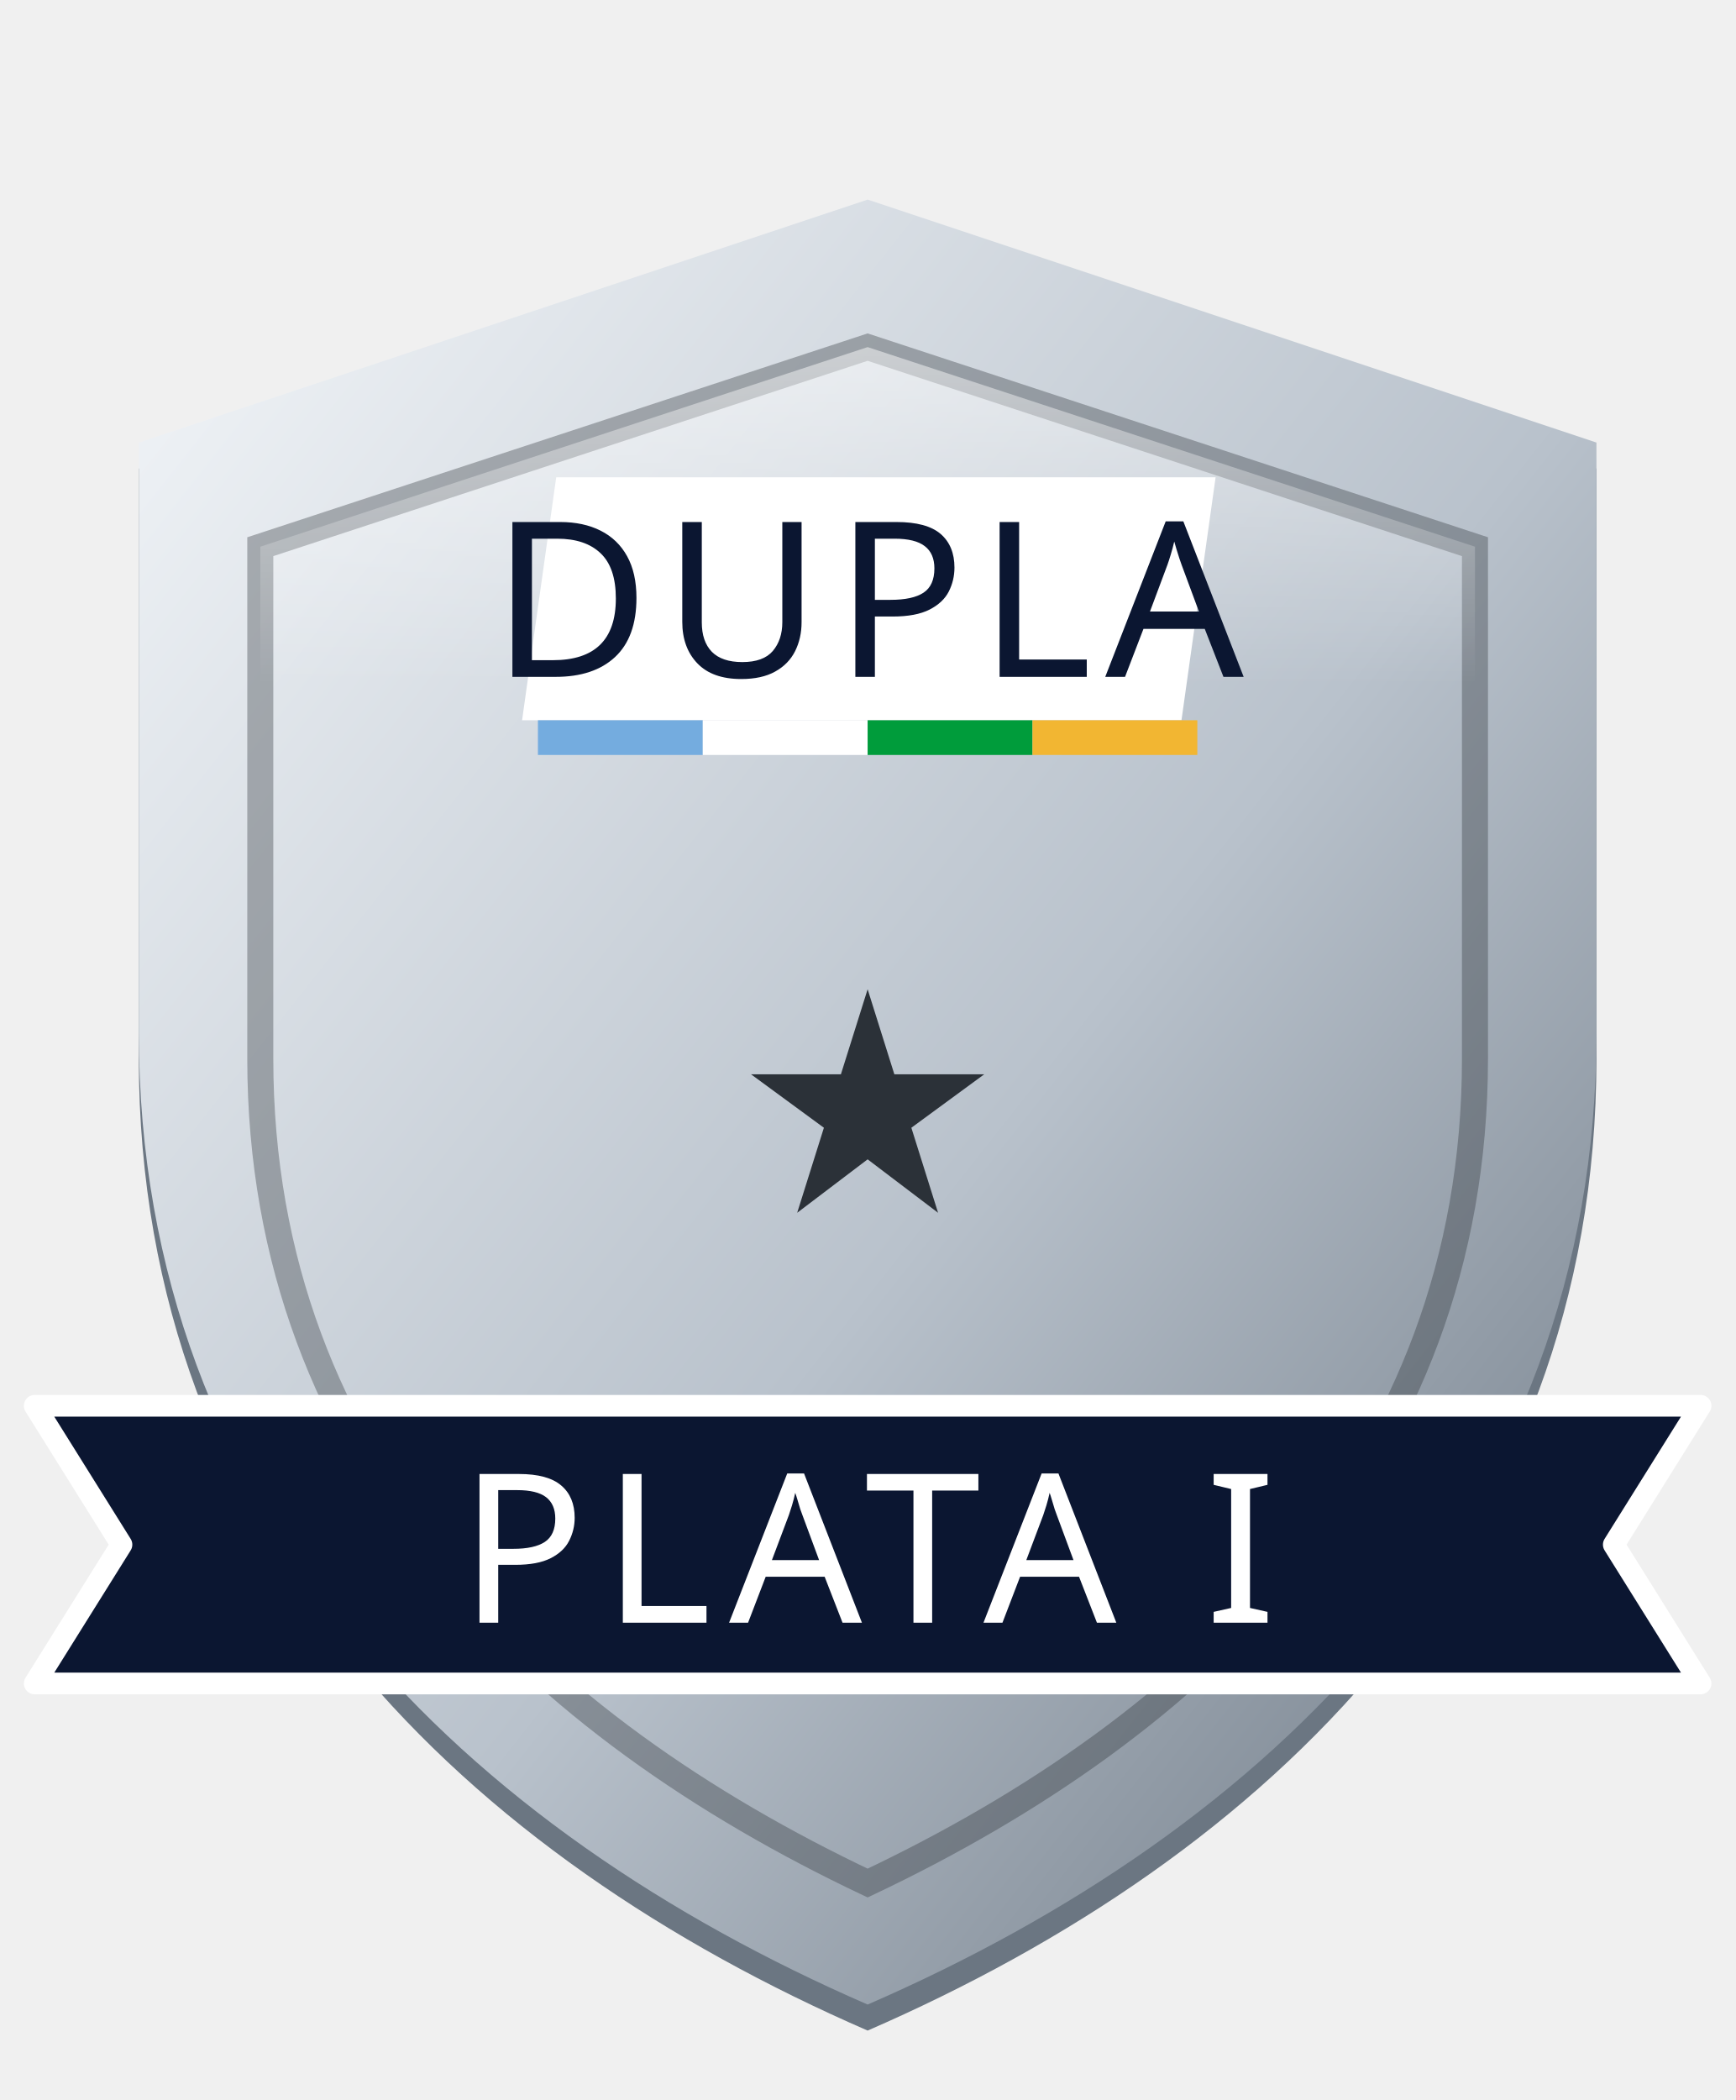
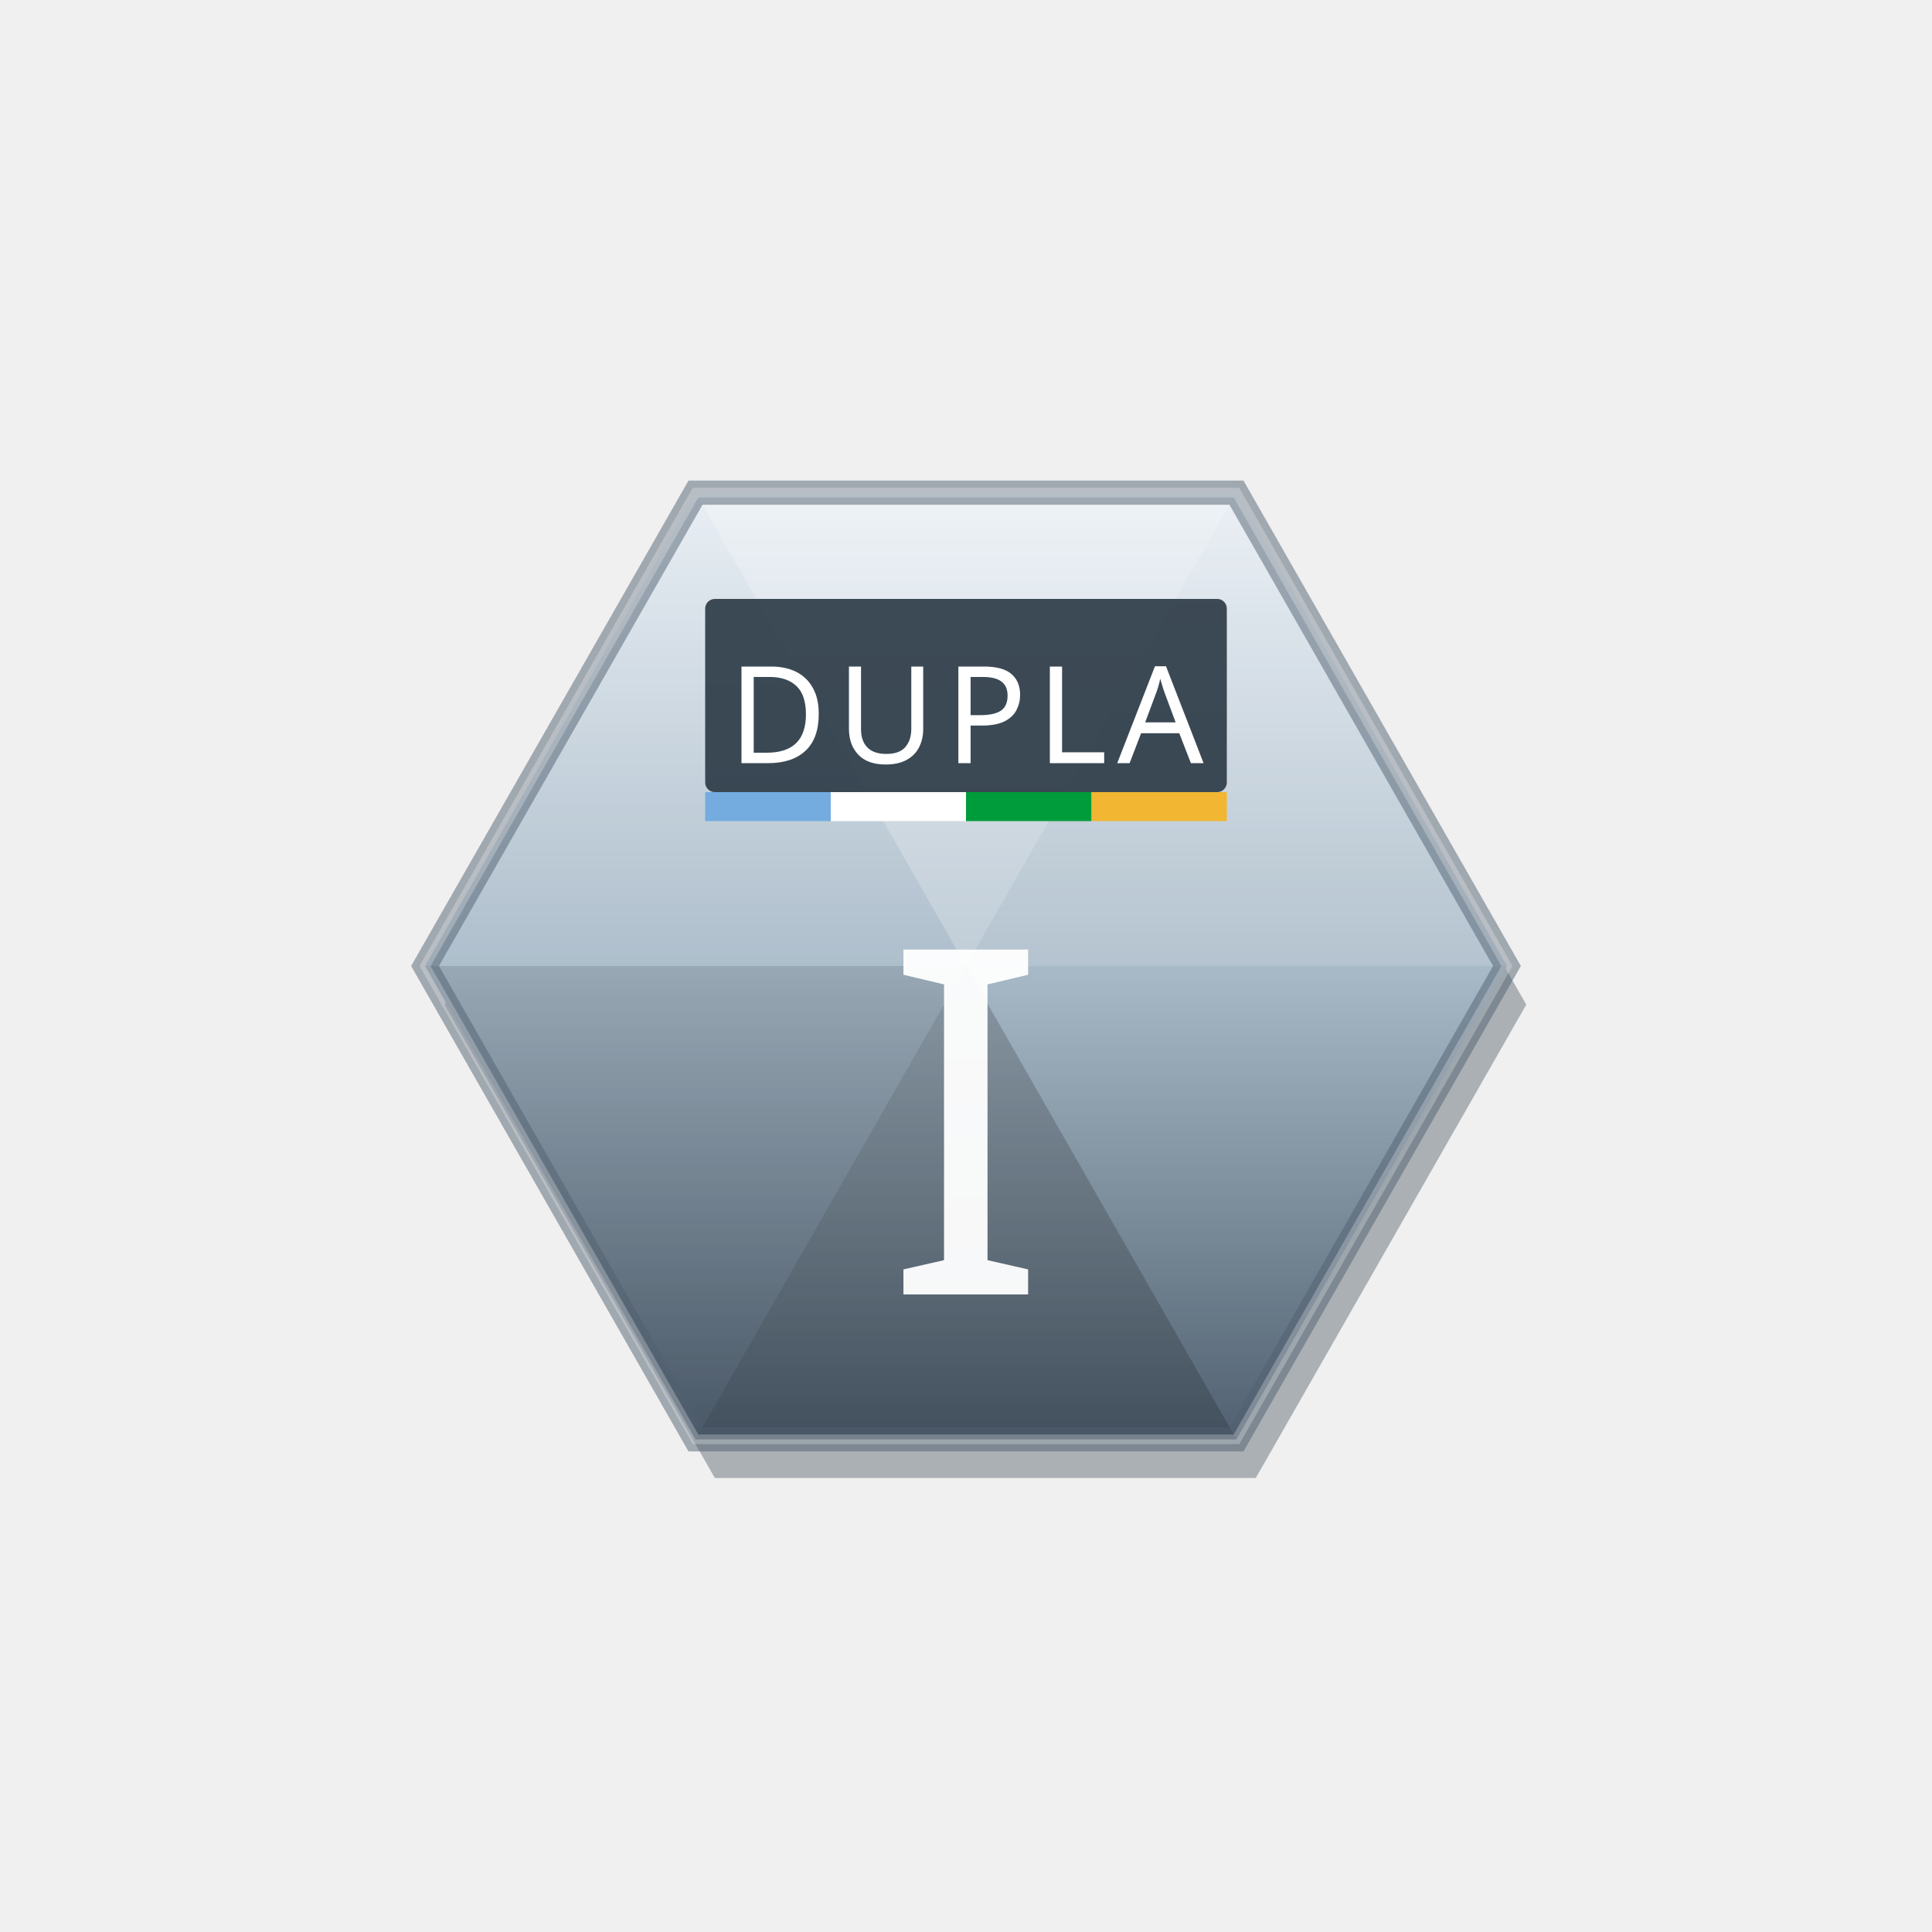
- <svg xmlns="http://www.w3.org/2000/svg" viewBox="0 -18 200 242" width="200" height="242">
+ <svg xmlns="http://www.w3.org/2000/svg" viewBox="0 0 200 200" width="200" height="200">
  <defs>
-     <linearGradient id="g-plata-1" x1="0" y1="0" x2="1" y2="1">
-       <stop offset="0" stop-color="#F4F7FA" />
-       <stop offset=".55" stop-color="#B9C2CC" />
-       <stop offset="1" stop-color="#6B7682" />
-     </linearGradient>
-     <linearGradient id="s-plata-1" x1="0" y1="0" x2="0" y2="1">
-       <stop offset="0" stop-color="#FFFFFF" stop-opacity=".5" />
-       <stop offset=".5" stop-color="#FFFFFF" stop-opacity="0" />
+     <linearGradient id="g" x1="0" y1="0" x2="0" y2="1">
+       <stop offset="0" stop-color="#E8EEF4" />
+       <stop offset=".5" stop-color="#A8BAC8" />
+       <stop offset="1" stop-color="#506070" />
    </linearGradient>
  </defs>
-   <path d="M100 8 L184 36 V104 C184 160 146 196 100 216 C54 196 16 160 16 104 V36 Z" fill="#6B7682" />
-   <path d="M100 8 L184 36 V104 C184 160 146 196 100 216 C54 196 16 160 16 104 V36 Z" fill="url(#g-plata-1)" transform="translate(0 -3)" />
-   <path d="M100 22 L170 45 V104 C170 151 138 181 100 199 C62 181 30 151 30 104 V45 Z" fill="none" stroke="#2B3138" stroke-opacity=".35" stroke-width="3" />
-   <path d="M30 45 L100 22 L170 45 V90 C130 80 70 80 30 100 Z" fill="url(#s-plata-1)" />
-   <g transform="translate(100 52)">
-     <g transform="skewX(-8)">
-       <rect x="-38" y="-15" width="76" height="28" fill="#FFFFFF" />
-     </g>
-     <text x="0" y="8" text-anchor="middle" font-family="Bebas Neue, sans-serif" font-size="25" letter-spacing="1.5" fill="#0B1631">DUPLA</text>
-     <rect x="-38" y="13" width="19" height="4" fill="#74ACDF" />
-     <rect x="-19" y="13" width="19" height="4" fill="#FFFFFF" />
-     <rect x="0" y="13" width="19" height="4" fill="#009C3B" />
-     <rect x="19" y="13" width="19" height="4" fill="#F2B632" />
+   <path d="M128 51 L156 100 L128 149 L72 149 L44 100 L72 51 Z" fill="#2A3845" transform="translate(2 4)" opacity=".35" />
+   <path d="M128 51 L156 100 L128 149 L72 149 L44 100 L72 51 Z" fill="url(#g)" />
+   <path d="M72 51 L128 51 L100 100 Z" fill="#FFF" opacity=".28" />
+   <path d="M128 51 L156 100 L100 100 Z" fill="#FFF" opacity=".14" />
+   <path d="M72 51 L44 100 L100 100 Z" fill="#FFF" opacity=".07" />
+   <path d="M72 149 L128 149 L100 100 Z" fill="#000" opacity=".18" />
+   <path d="M44 100 L72 149 L100 100 Z" fill="#000" opacity=".1" />
+   <path d="M128 51 L156 100 L128 149 L72 149 L44 100 L72 51 Z" fill="none" stroke="#506070" stroke-width="2.5" stroke-opacity=".5" />
+   <path d="M128 51 L156 100 L128 149 L72 149 L44 100 L72 51 Z" fill="none" stroke="#FFF" stroke-width="1" stroke-opacity=".25" />
+   <g transform="translate(100 72)">
+     <rect x="-27" y="-10" width="54" height="20" rx="1" fill="#2A3845" opacity=".9" />
+     <text x="0" y="7" text-anchor="middle" font-family="Bebas Neue, sans-serif" font-size="14" letter-spacing="1" fill="#FFF">DUPLA</text>
+     <rect x="-27" y="10" width="13" height="3" fill="#74ACDF" />
+     <rect x="-14" y="10" width="14" height="3" fill="#FFF" />
+     <rect x="0" y="10" width="13" height="3" fill="#009C3B" />
+     <rect x="13" y="10" width="14" height="3" fill="#F2B632" />
  </g>
-   <path transform="translate(86 96) scale(.28)" d="M50 0 L61 35 L98 35 L68 57 L79 92 L50 70 L21 92 L32 57 L2 35 L39 35 Z" fill="#2B3138" />
-   <path d="M4 144 H196 L186 160 L196 176 H4 L14 160 Z" fill="#0B1631" stroke="#FFFFFF" stroke-width="2.5" stroke-linejoin="round" />
-   <text x="100" y="169" text-anchor="middle" font-family="Bebas Neue, sans-serif" font-size="24" letter-spacing="2" fill="#FFFFFF">PLATA I</text>
+   <text x="100" y="134" text-anchor="middle" font-family="Bebas Neue, sans-serif" font-size="50" fill="#FFF" opacity=".95">I</text>
</svg>
